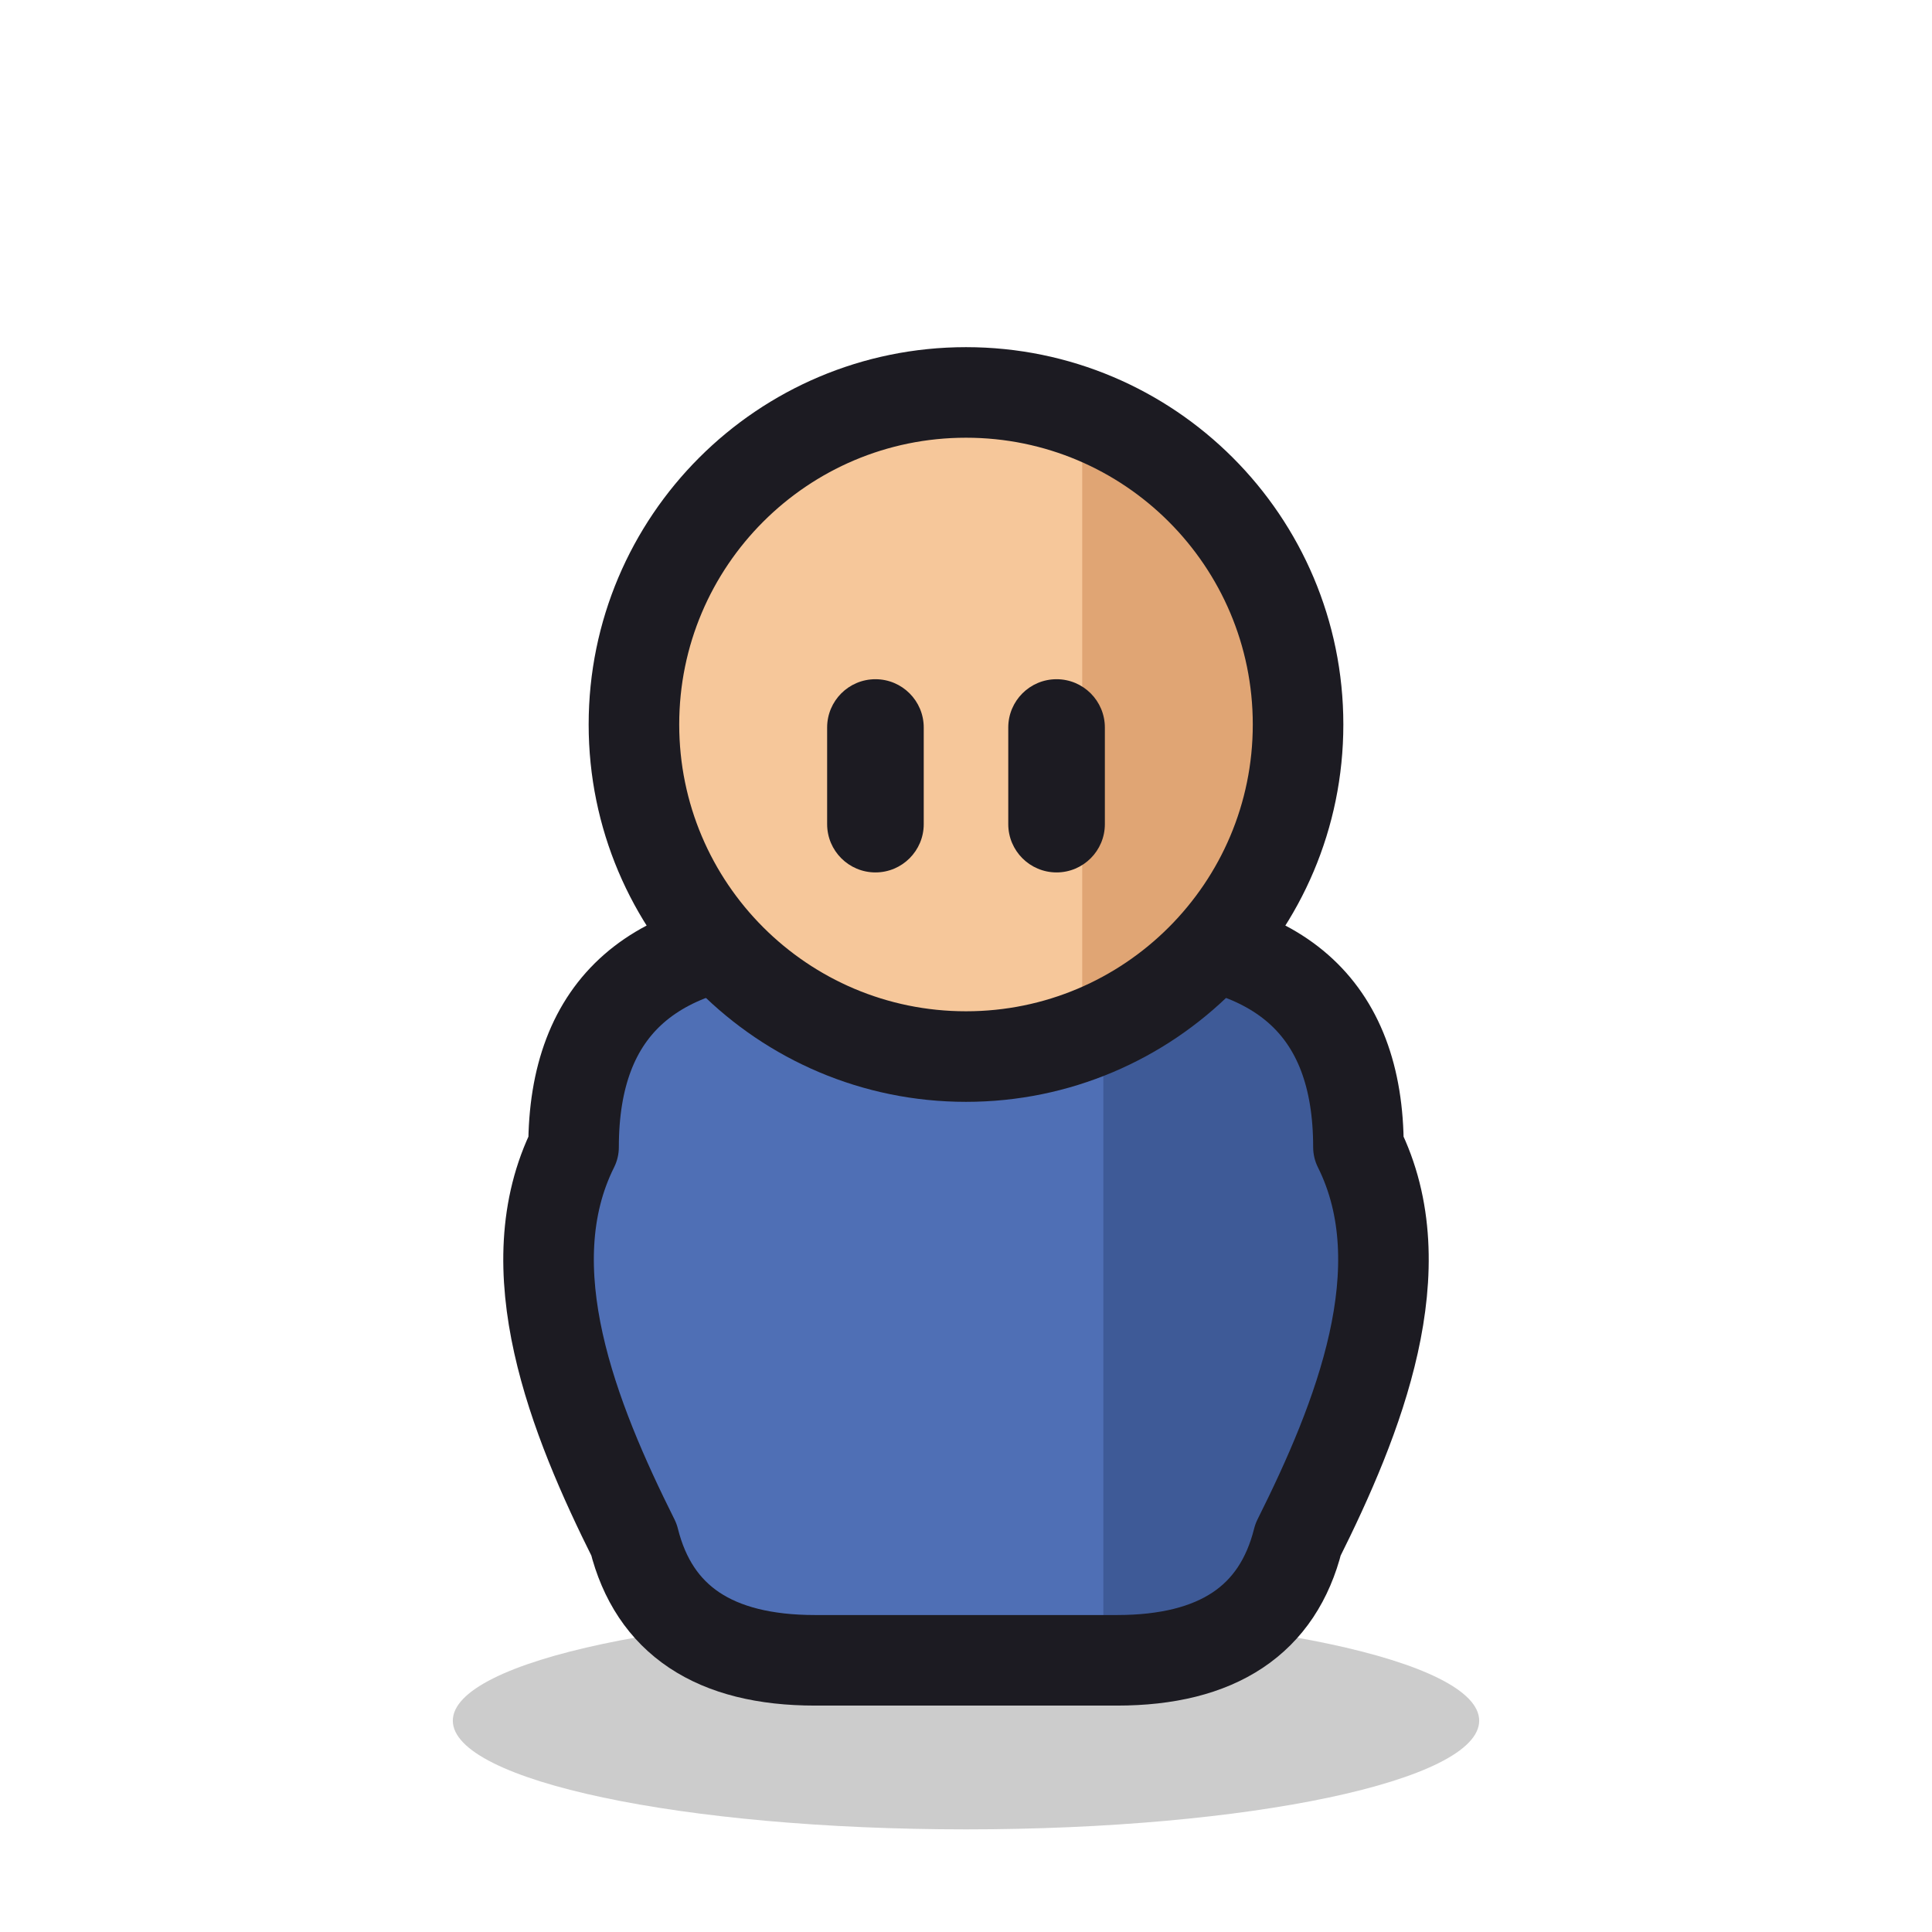
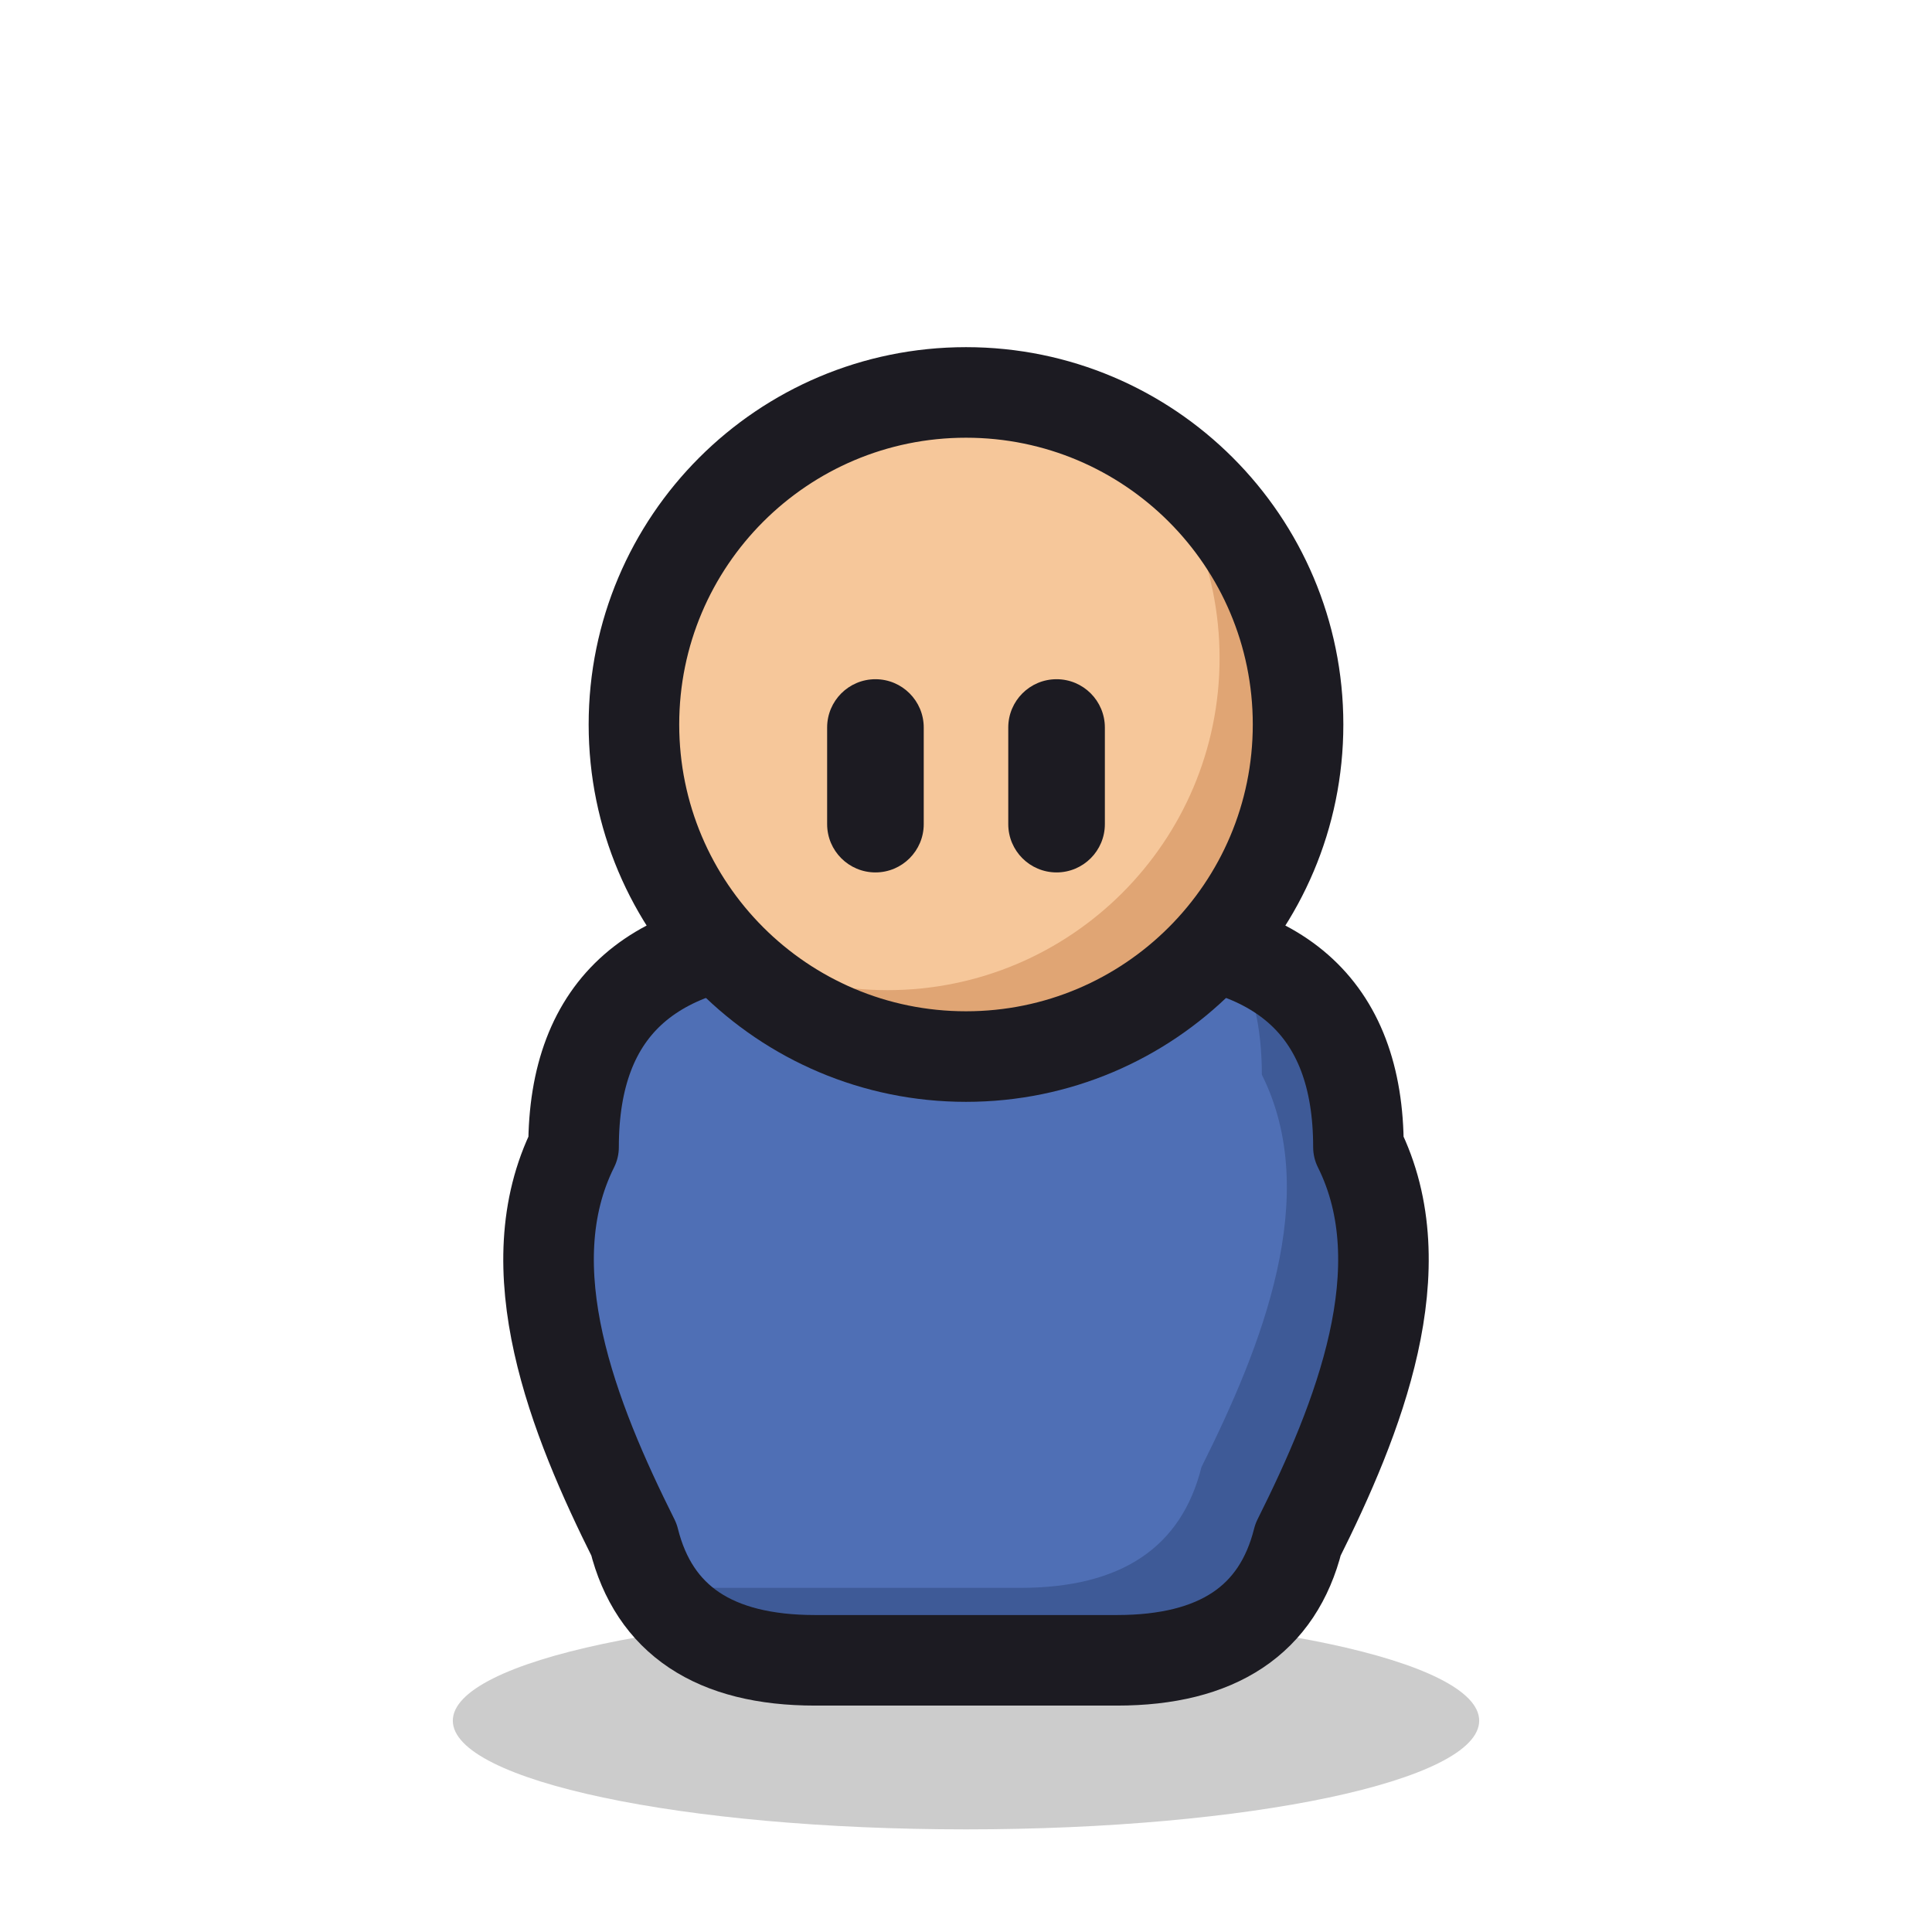
<svg xmlns="http://www.w3.org/2000/svg" width="64" height="64" viewBox="0 0 64 64">
  <g id="shadow">
    <ellipse cx="32" cy="57" rx="17.0" ry="3.6" fill="#000" fill-opacity="0.2" />
  </g>
  <g id="body">
    <clipPath id="bstandardsouthlightblue">
      <path d="M19.0 38 Q19.0 31 27.0 31 L37.0 31 Q45.0 31 45.0 38 C47.0 42 45.0 47 43.0 51 Q42.0 55 37.0 55 L27.0 55 Q22.0 55 21.0 51 C19.0 47 17.0 42 19.0 38 Z" />
    </clipPath>
-     <path d="M19.0 38 Q19.0 31 27.0 31 L37.0 31 Q45.0 31 45.0 38 C47.0 42 45.0 47 43.0 51 Q42.0 55 37.0 55 L27.0 55 Q22.0 55 21.0 51 C19.0 47 17.0 42 19.0 38 Z" fill="#4f6fb5" />
-     <rect x="36.55" y="0" width="64" height="64" fill="#3e5a97" clip-path="url(#bstandardsouthlightblue)" />
+     <path d="M19.0 38 Q19.0 31 27.0 31 L37.0 31 Q45.0 31 45.0 38 C47.0 42 45.0 47 43.0 51 Q42.0 55 37.0 55 L27.0 55 Q22.0 55 21.0 51 C19.0 47 17.0 42 19.0 38 Z" fill="#3e5a97" />
+     <path d="M19.0 38 Q19.0 31 27.0 31 L37.0 31 Q45.0 31 45.0 38 C47.0 42 45.0 47 43.0 51 Q42.0 55 37.0 55 L27.0 55 Q22.0 55 21.0 51 C19.0 47 17.0 42 19.0 38 Z" fill="#4f6fb5" transform="translate(-3.2 -2.4)" clip-path="url(#bstandardsouthlightbluem)" />
+     <clipPath id="bstandardsouthlightbluem" transform="translate(3.2 2.4)">
+       <path d="M19.0 38 Q19.0 31 27.0 31 L37.0 31 Q45.0 31 45.0 38 C47.0 42 45.0 47 43.0 51 Q42.0 55 37.0 55 L27.0 55 Q22.0 55 21.0 51 C19.0 47 17.0 42 19.0 38 Z" />
+     </clipPath>
    <path d="M19.0 38 Q19.0 31 27.0 31 L37.0 31 Q45.0 31 45.0 38 C47.0 42 45.0 47 43.0 51 Q42.0 55 37.0 55 L27.0 55 Q22.0 55 21.0 51 C19.0 47 17.0 42 19.0 38 Z" fill="none" stroke="#1c1b22" stroke-width="3" stroke-linejoin="round" stroke-linecap="round" />
  </g>
  <g id="head">
    <clipPath id="hstandardsouthlightblue">
-       <circle cx="32" cy="24.0" r="11.0" />
+       <path d="M21.0 24.0 A11.0 11.0 0 1 0 43.0 24.0 A11.0 11.0 0 1 0 21.0 24.0 Z" />
    </clipPath>
-     <circle cx="32" cy="24.0" r="11.0" fill="#f6c79a" />
-     <rect x="35.85" y="11.0" width="22.0" height="26.0" fill="#e0a574" clip-path="url(#hstandardsouthlightblue)" />
-     <circle cx="32" cy="24.0" r="11.0" fill="none" stroke="#1c1b22" stroke-width="3" stroke-linejoin="round" stroke-linecap="round" />
+     <path d="M21.0 24.0 A11.0 11.0 0 1 0 43.0 24.0 A11.0 11.0 0 1 0 21.0 24.0 Z" fill="#e0a574" />
+     <path d="M21.0 24.0 A11.0 11.0 0 1 0 43.0 24.0 A11.0 11.0 0 1 0 21.0 24.0 Z" fill="#f6c79a" transform="translate(-2.6 -2.2)" clip-path="url(#hstandardsouthlightbluem)" />
+     <clipPath id="hstandardsouthlightbluem" transform="translate(2.6 2.2)">
+       <path d="M21.0 24.0 A11.0 11.0 0 1 0 43.0 24.0 A11.0 11.0 0 1 0 21.0 24.0 Z" />
+     </clipPath>
+     <path d="M21.0 24.0 A11.0 11.0 0 1 0 43.0 24.0 A11.0 11.0 0 1 0 21.0 24.0 Z" fill="none" stroke="#1c1b22" stroke-width="3" stroke-linejoin="round" stroke-linecap="round" />
    <rect x="27.4" y="22.5" width="3.2" height="6.4" rx="1.6" fill="#1c1b22" />
    <rect x="33.4" y="22.5" width="3.2" height="6.4" rx="1.6" fill="#1c1b22" />
  </g>
</svg>
